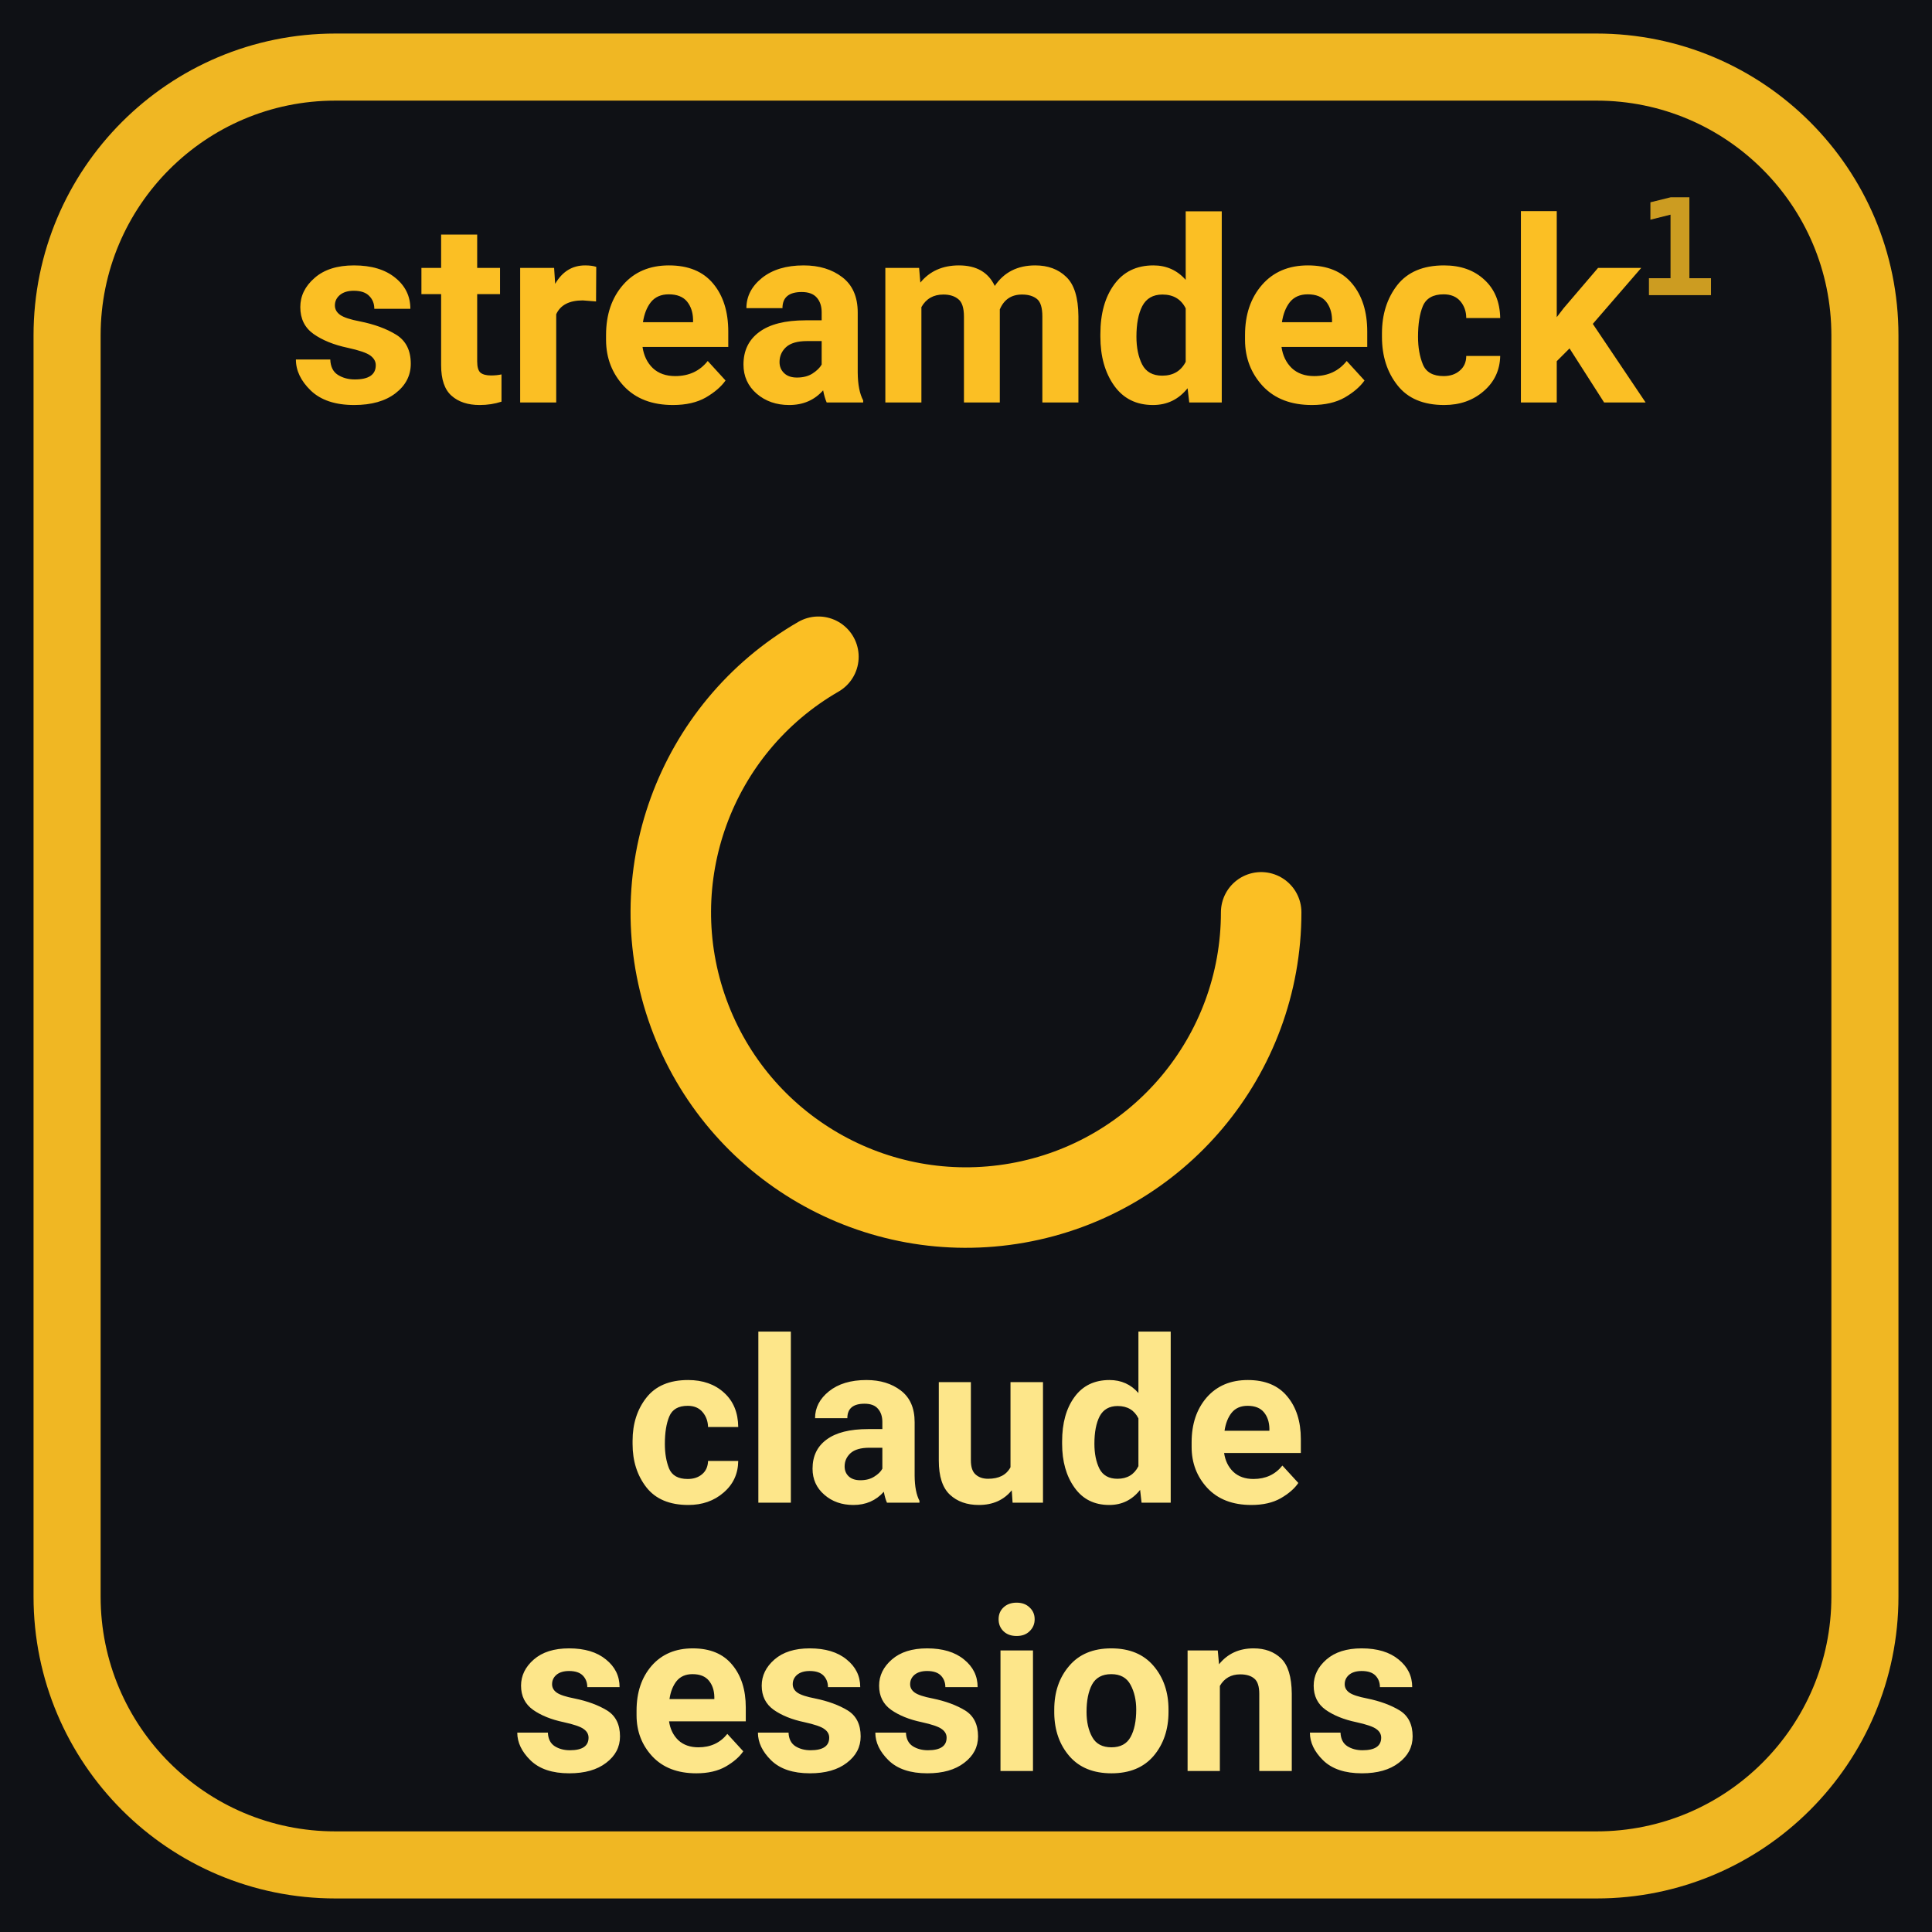
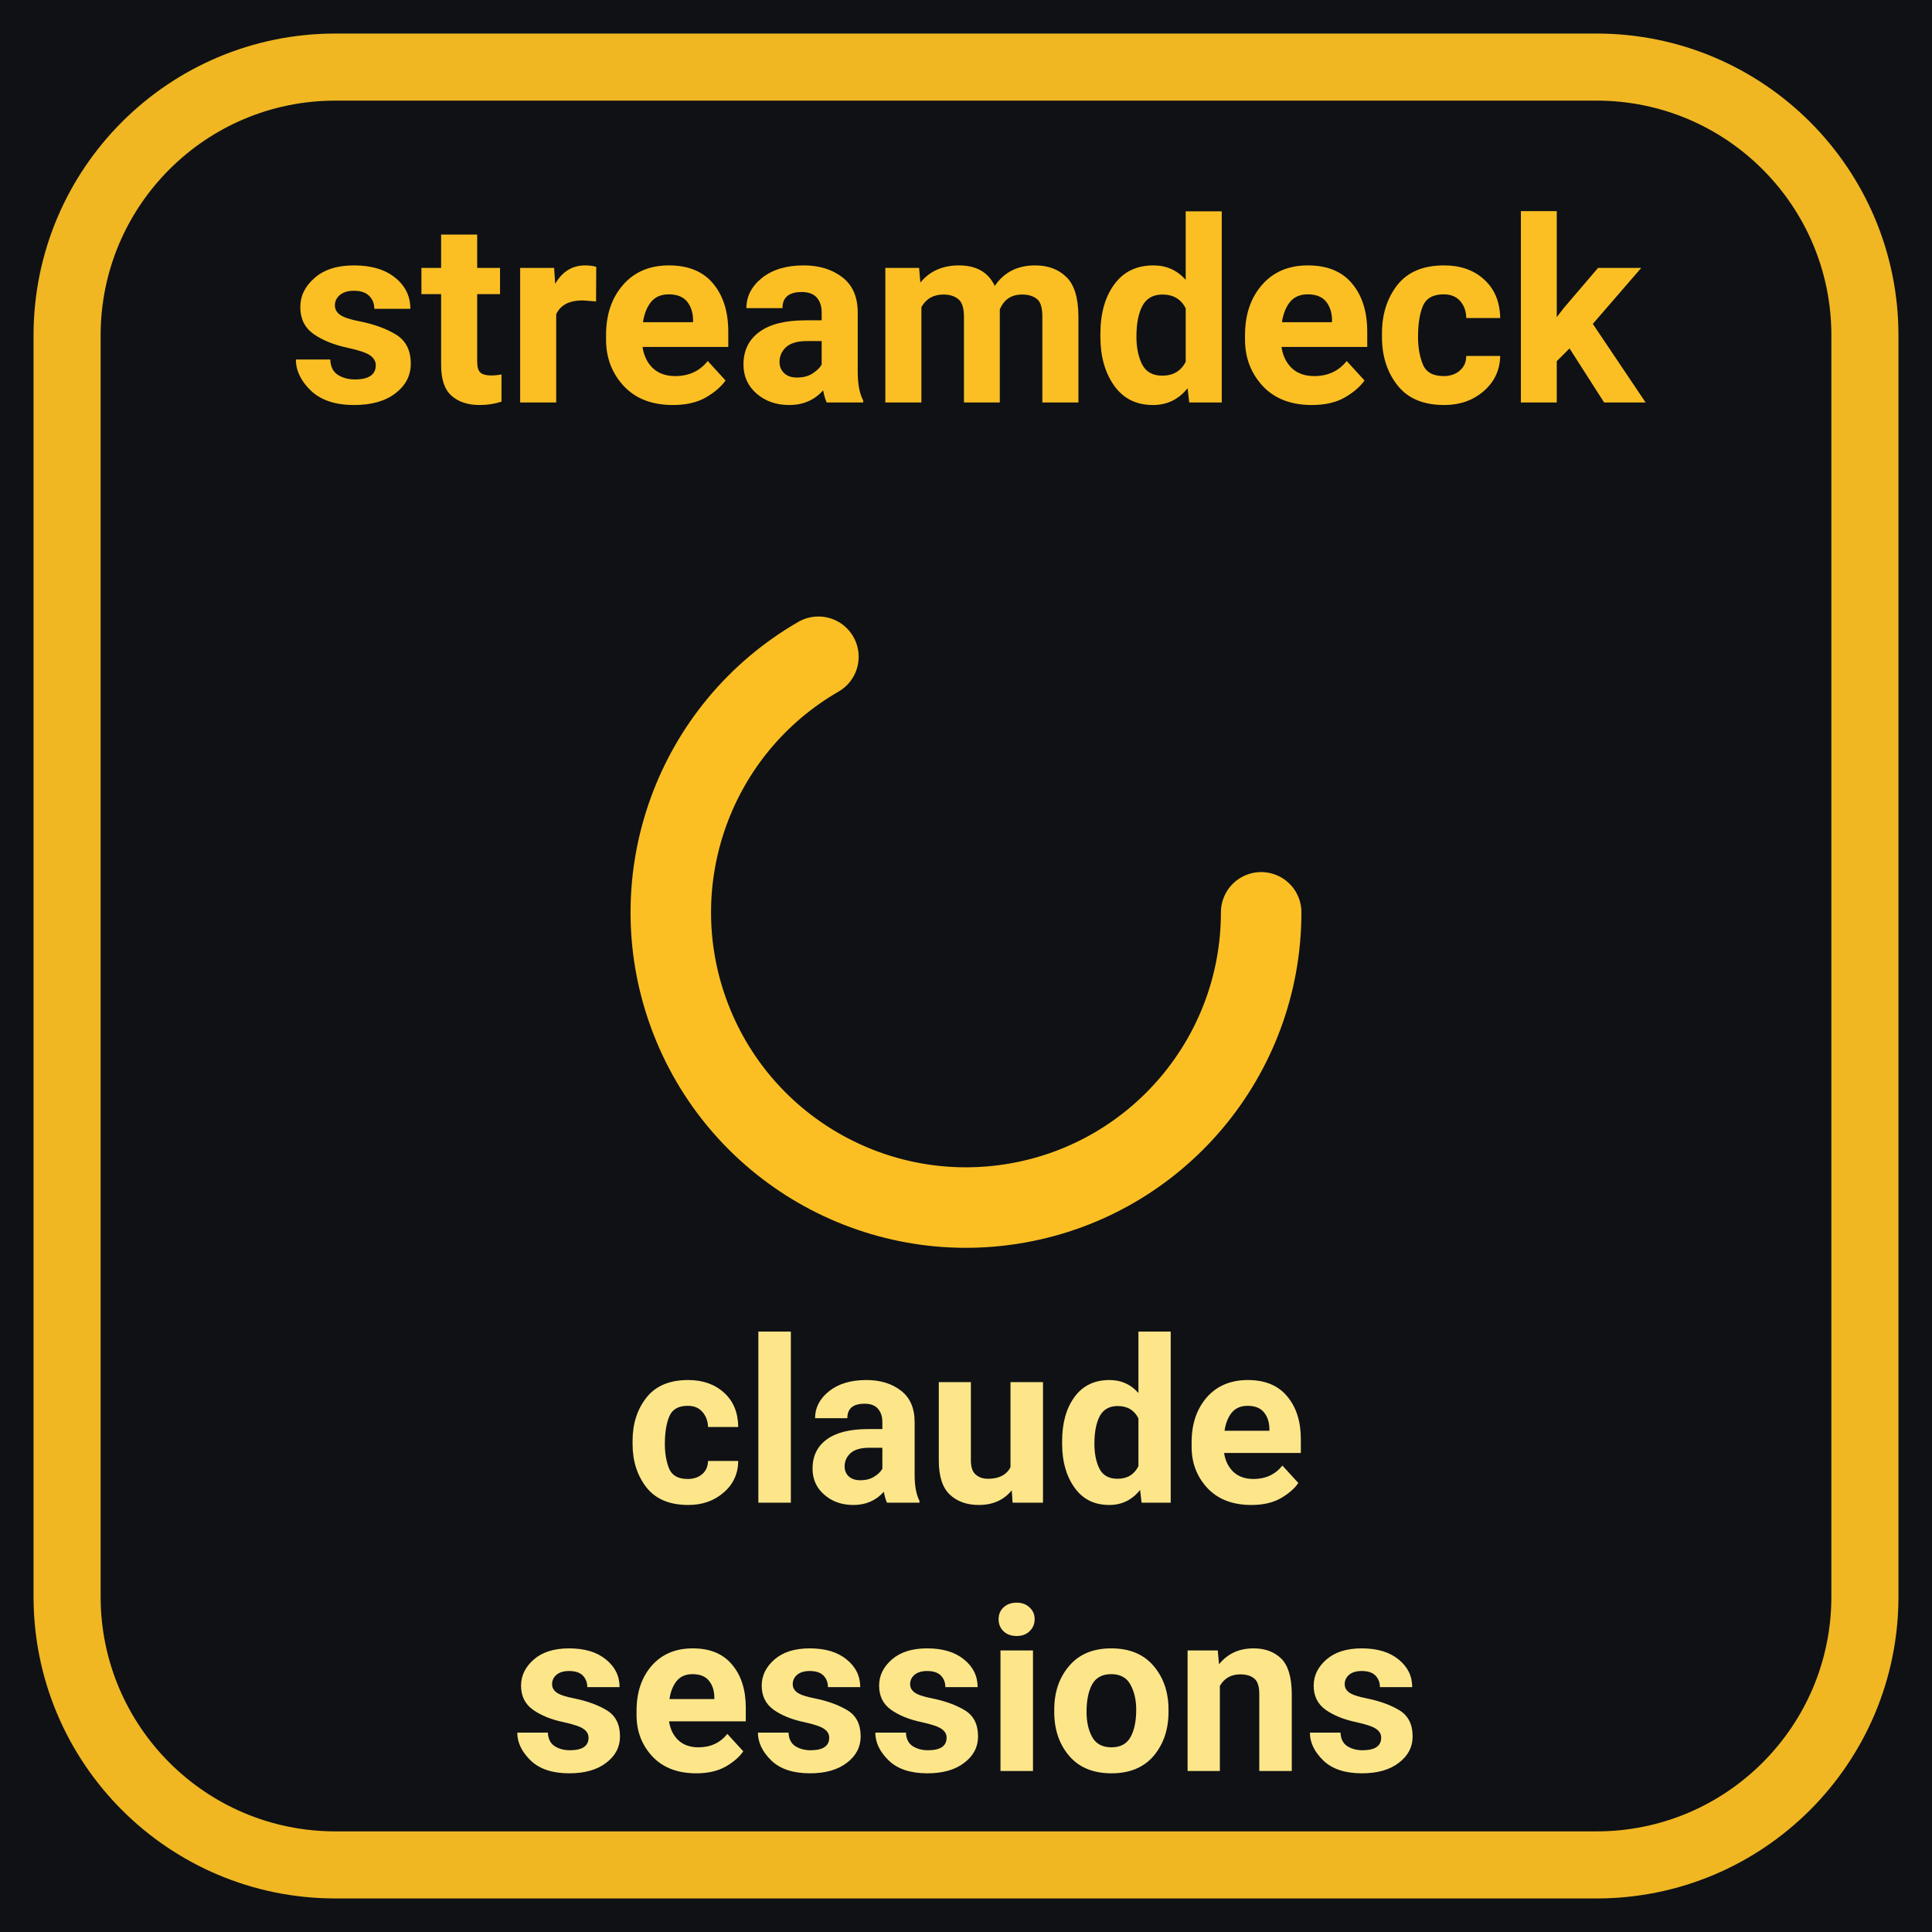
<svg xmlns="http://www.w3.org/2000/svg" width="144" height="144" viewBox="0 0 144 144">
  <rect width="144" height="144" fill="#0f1115" />
  <rect x="5" y="5" width="134" height="134" rx="20" fill="none" stroke="#fbbf24" stroke-width="5" stroke-linejoin="round" opacity="0.95" />
-   <text x="128" y="22" font-family="ui-monospace,SFMono-Regular,Menlo,monospace" font-size="10" font-weight="700" fill="#fbbf24" opacity="0.8" text-anchor="end">1</text>
  <text x="72" y="30" font-family="-apple-system,Segoe UI,Roboto,sans-serif" font-size="19" font-weight="700" fill="#fbbf24" text-anchor="middle">streamdeck</text>
  <g transform="translate(0,8)">
    <path d="M 94.00 60.00 A 22 22 0 1 1 61.00 40.95" fill="none" stroke="#fbbf24" stroke-width="6" stroke-linecap="round" />
  </g>
  <text x="72" y="112" font-family="-apple-system,Segoe UI,Roboto,sans-serif" font-size="17" font-weight="600" fill="#fde68a" text-anchor="middle">claude</text>
  <text x="72" y="132" font-family="-apple-system,Segoe UI,Roboto,sans-serif" font-size="17" font-weight="600" fill="#fde68a" text-anchor="middle">sessions</text>
</svg>
